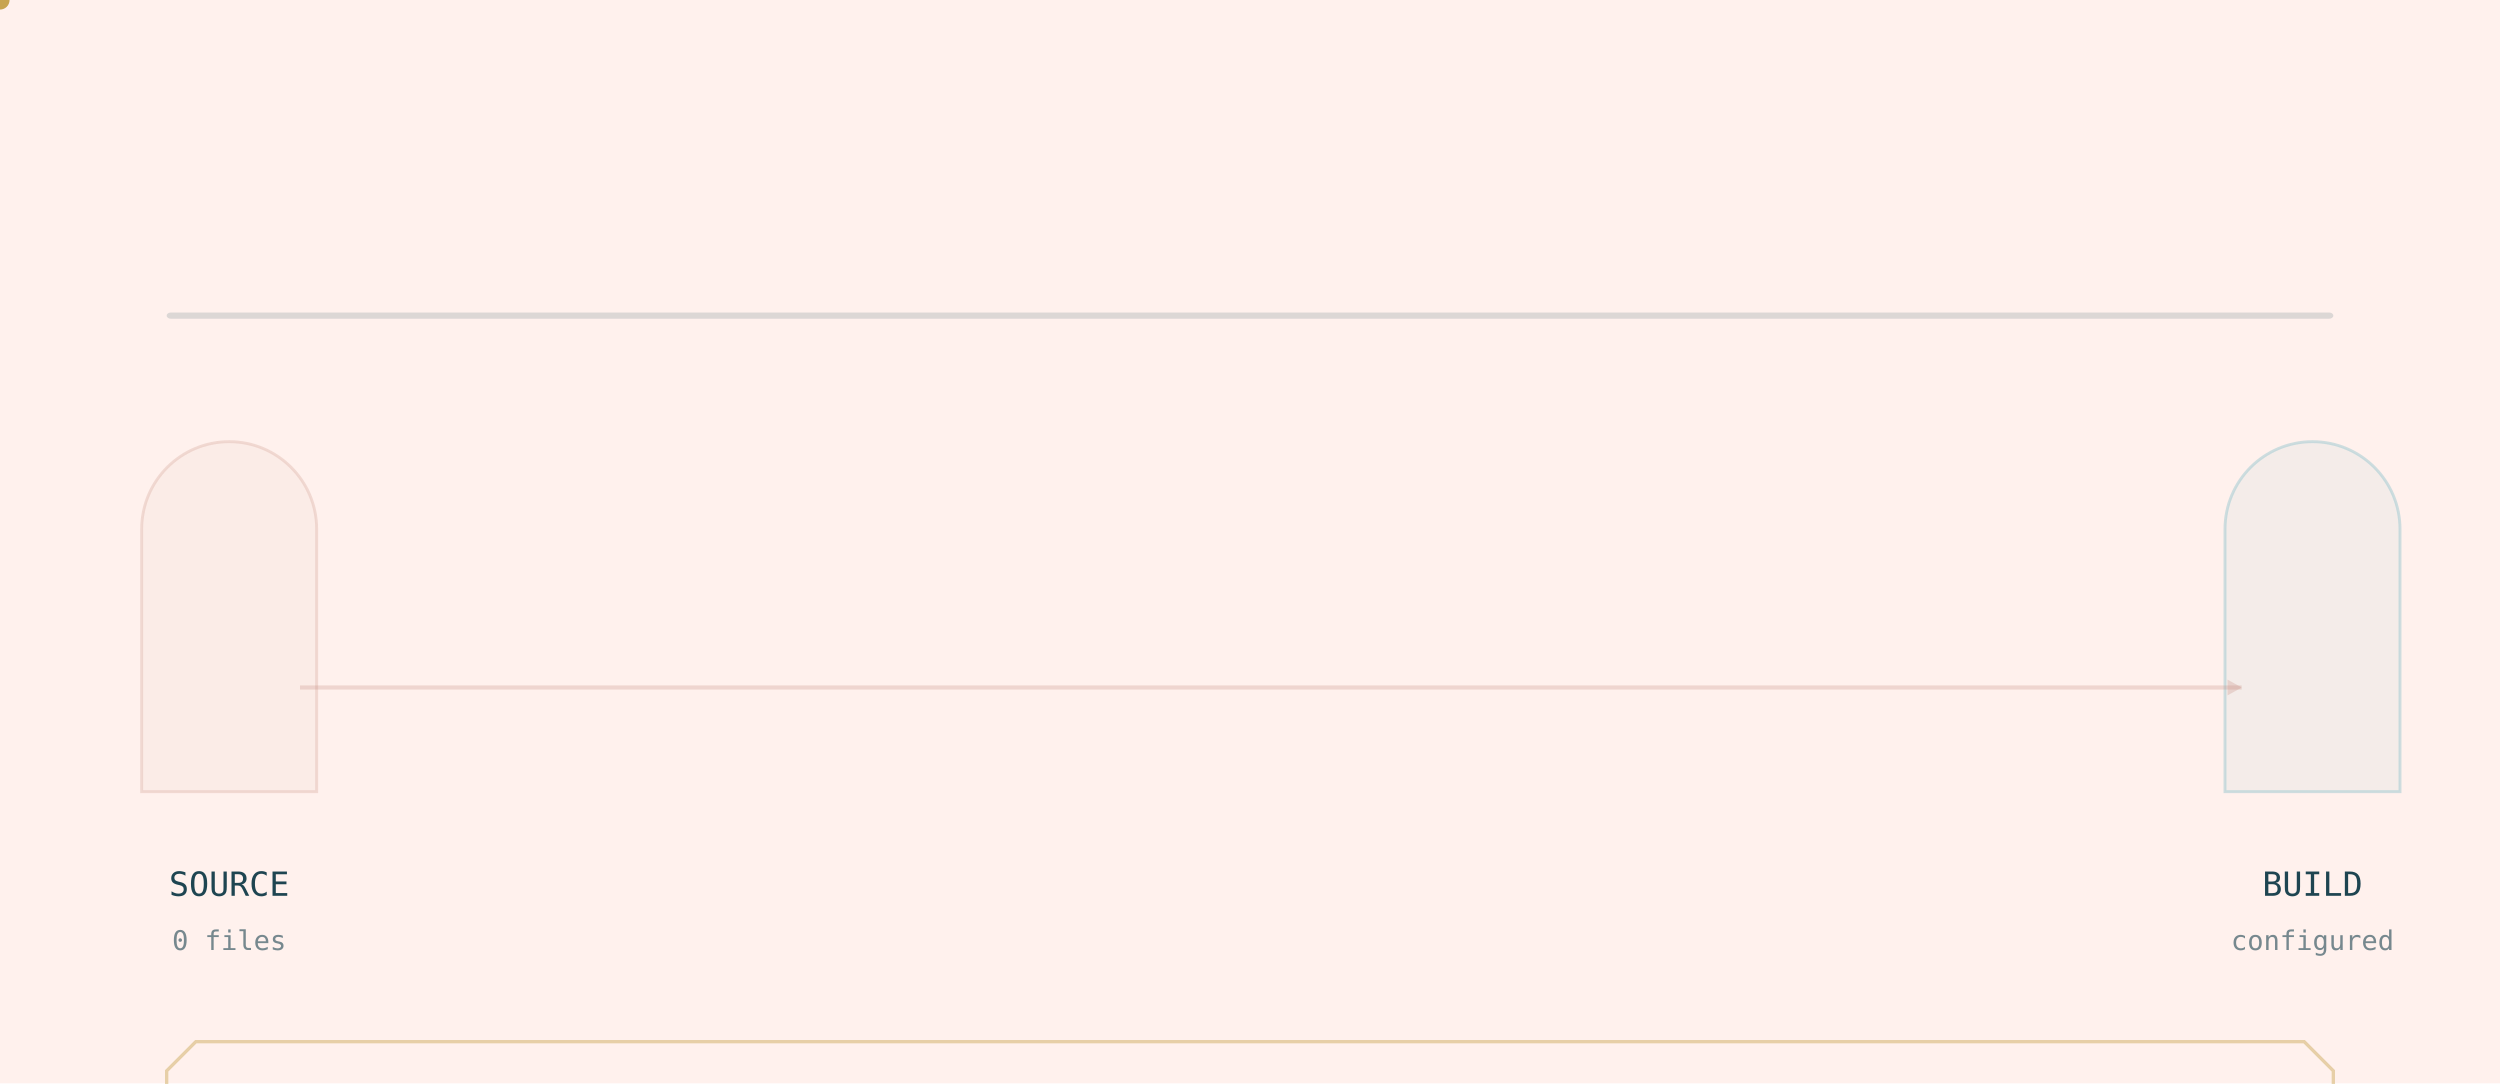
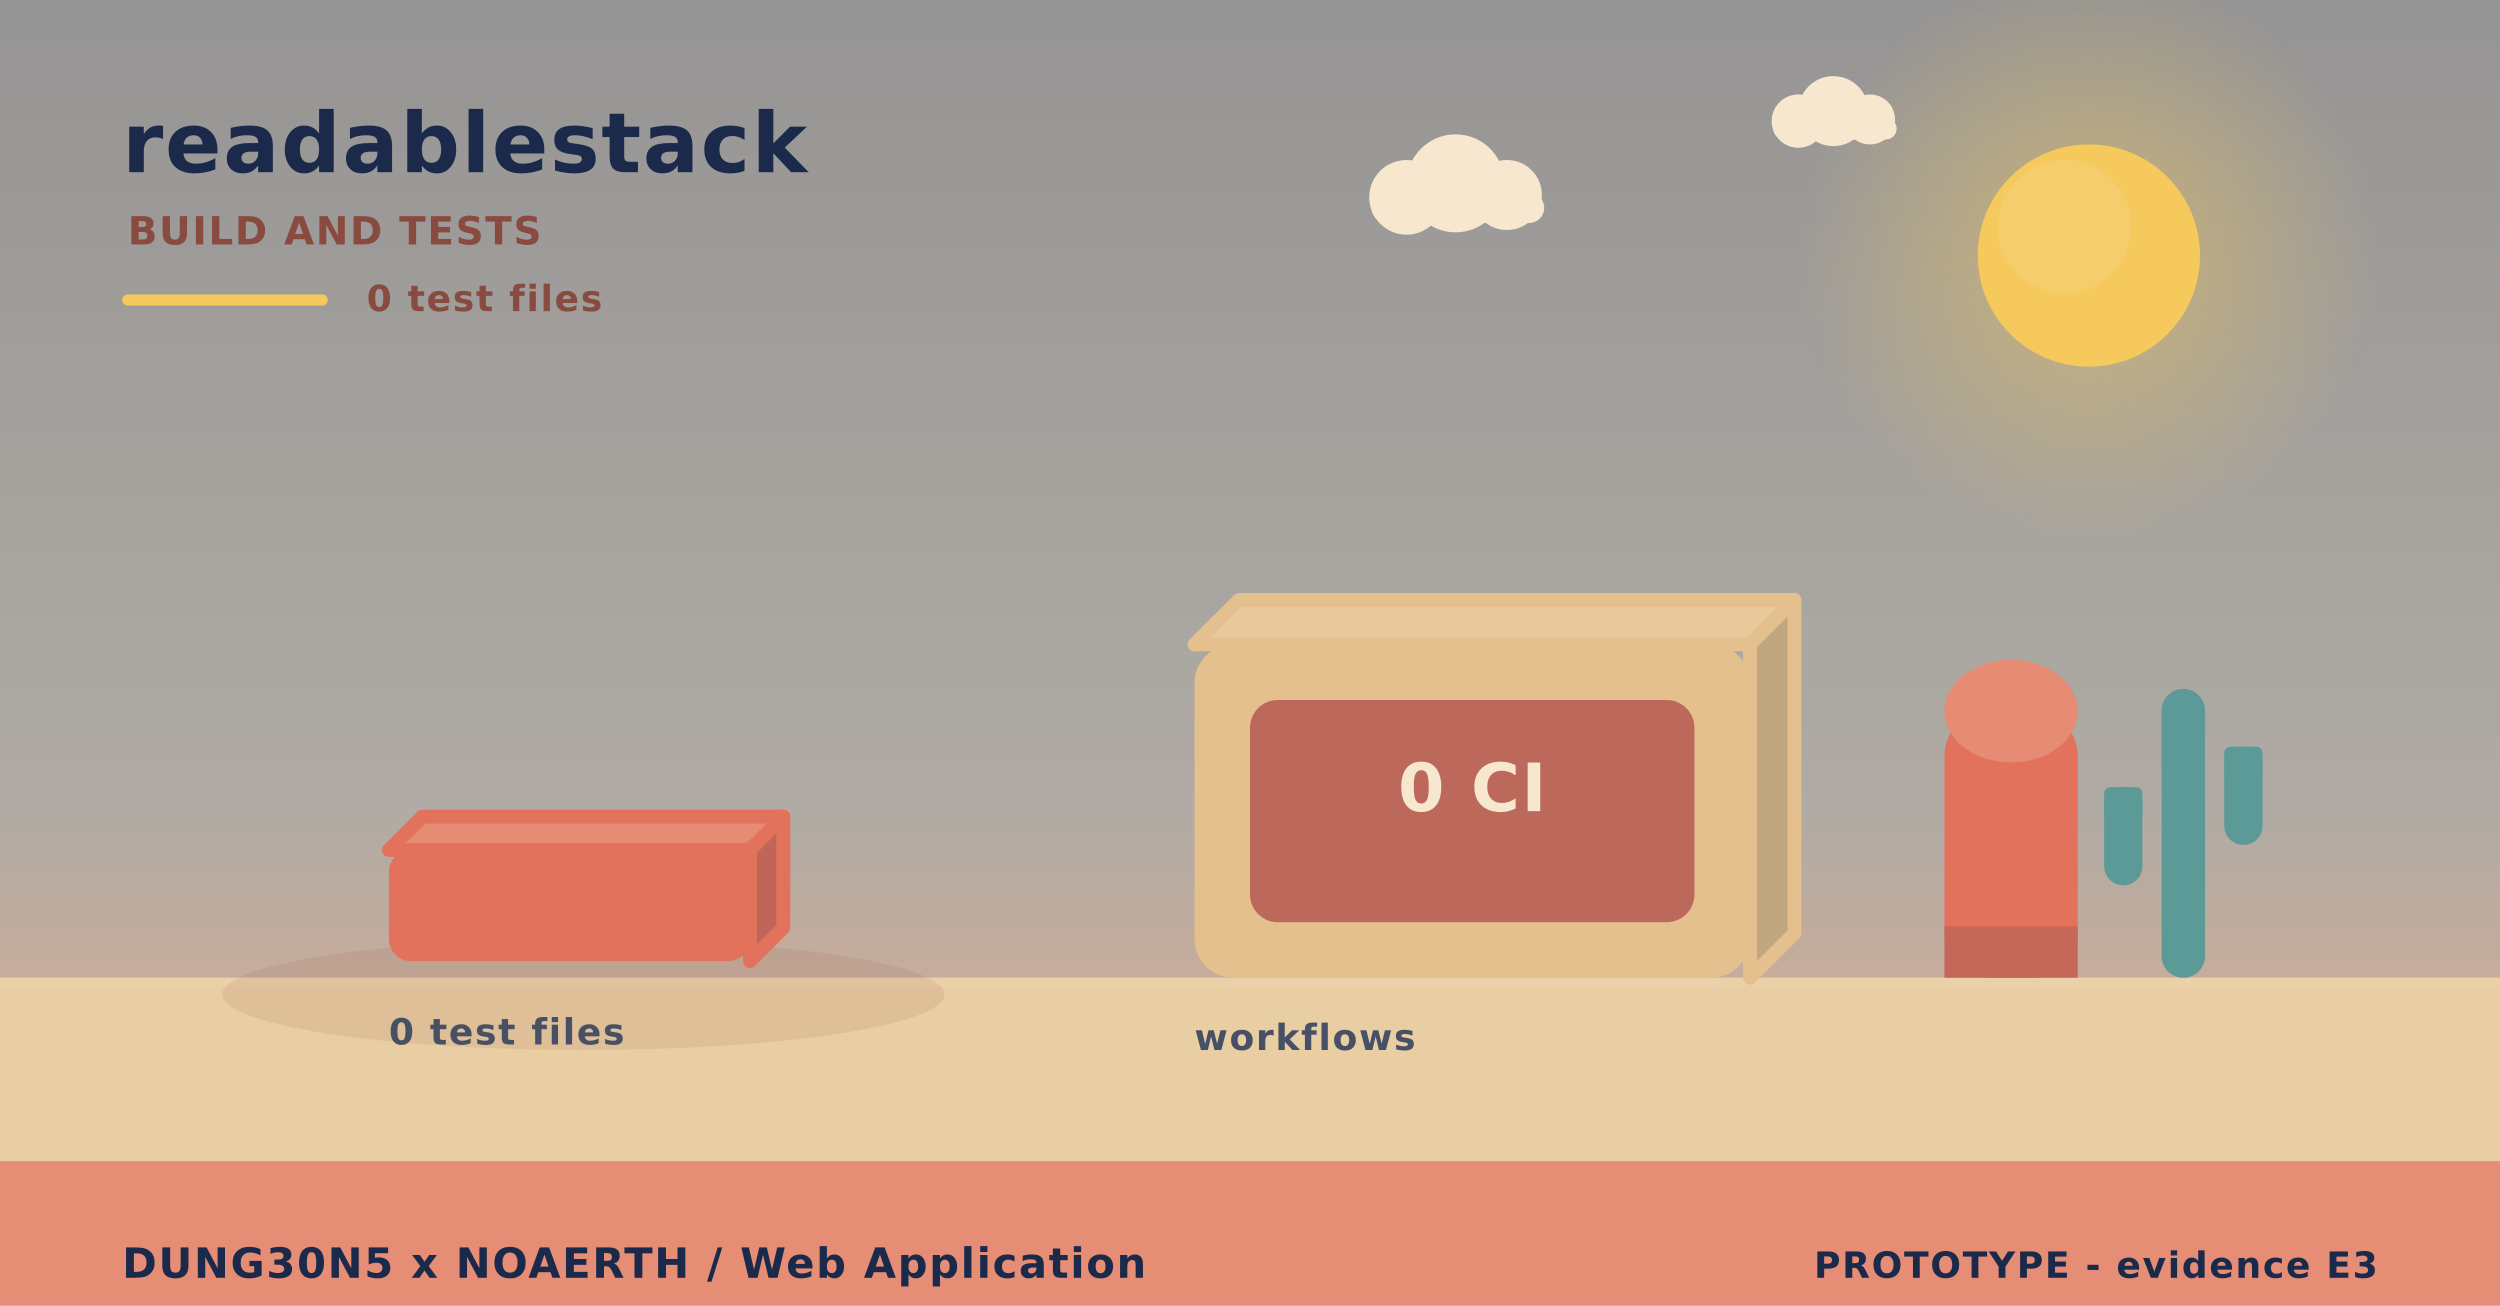
- <svg xmlns="http://www.w3.org/2000/svg" viewBox="0 0 1200 520" width="1200" height="520" role="img" aria-label="readablestack build evidence">
-   <rect width="1200" height="520" fill="#fff1ed" />
-   <defs>
-     <linearGradient id="gb" x1="0" y1="0" x2="1" y2="1">
-       <stop offset="0%" stop-color="#c78c7e" />
-       <stop offset="100%" stop-color="#389eb2" />
-     </linearGradient>
-   </defs>
-   <rect x="80.00" y="150.00" width="1040.00" height="3.00" rx="2.00" fill="rgba(6,50,65,0.140)" opacity="1.00" />
-   <path d="M68.00,380.00 L68.00,254.00 A42.00,42.00 0 0 1 152.00,254.00 L152.00,380.00 Z" fill="rgba(199,140,126,0.100)" opacity="0.55" stroke="rgba(199,140,126,0.450)" stroke-width="1.4" />
-   <polygon points="-192.26,189.00 -136.83,221.00 -136.83,157.00 -192.26,125.00" fill="#715a24" opacity="0.95" />
-   <polygon points="-247.68,221.00 -192.26,253.00 -192.26,189.00 -247.68,157.00" fill="#2c7b8b" opacity="0.95" />
-   <polygon points="-192.26,125.00 -136.83,157.00 -192.26,189.00 -247.68,157.00" fill="#c78c7e" opacity="0.95" />
-   <text x="110" y="430" font-family="ui-monospace,Menlo,monospace" font-size="16" fill="rgba(6,50,65,0.900)" text-anchor="middle">SOURCE</text>
-   <text x="110" y="456" font-family="ui-monospace,Menlo,monospace" font-size="13" fill="rgba(6,50,65,0.550)" text-anchor="middle">0 files</text>
-   <path d="M1068.00,380.00 L1068.00,254.00 A42.00,42.00 0 0 1 1152.00,254.00 L1152.00,380.00 Z" fill="rgba(56,158,178,0.100)" opacity="0.55" stroke="rgba(56,158,178,0.450)" stroke-width="1.4" />
-   <polygon points="673.77,689.00 729.19,721.00 729.19,657.00 673.77,625.00" fill="#715a24" opacity="0.95" />
-   <polygon points="618.34,721.00 673.77,753.00 673.77,689.00 618.34,657.00" fill="#2c7b8b" opacity="0.95" />
-   <polygon points="673.77,625.00 729.19,657.00 673.77,689.00 618.34,657.00" fill="#389eb2" opacity="0.95" />
-   <text x="1110" y="430" font-family="ui-monospace,Menlo,monospace" font-size="16" fill="rgba(6,50,65,0.900)" text-anchor="middle">BUILD</text>
-   <text x="1110" y="456" font-family="ui-monospace,Menlo,monospace" font-size="13" fill="rgba(6,50,65,0.550)" text-anchor="middle">configured</text>
-   <line x1="144.00" y1="330.00" x2="1076.00" y2="330.00" stroke="rgba(199,140,126,0.500)" stroke-width="2.00" opacity="0.55" />
-   <polygon points="1076.00,330.00 1069.20,326.20 1069.20,333.80" fill="rgba(199,140,126,0.500)" opacity="0.55" />
-   <g opacity="0.9">
-     <circle cx="0.00" cy="0.00" r="4.60" fill="#c29b3e" opacity="1.00" />
-     <animateTransform attributeName="transform" type="translate" values="144.00,330.00 1076.00,330.00" dur="3.933s" begin="0.0s" repeatCount="indefinite" />
-     <animateTransform attributeName="transform" type="translate" values="1076.00,330.00 144.00,330.00" dur="3.933s" begin="1.967s" repeatCount="indefinite" />
+ <svg xmlns="http://www.w3.org/2000/svg" width="900" height="470" viewBox="0 0 900 470" role="img" aria-label="readablestack - how it is verified">
+   <linearGradient id="skyb" x1="0" y1="0" x2="0" y2="1">
+     <stop offset="0" stop-color="#959494" />
+     <stop offset="0.62" stop-color="#b0aba4" />
+     <stop offset="1" stop-color="#f3ad8a" />
+   </linearGradient>
+   <rect width="900" height="470" fill="url(#skyb)" />
+   <radialGradient id="sunb">
+     <stop offset="0.35" stop-color="#f5c95c" stop-opacity="0.34" />
+     <stop offset="1" stop-color="#f5c95c" stop-opacity="0" />
+   </radialGradient>
+   <circle cx="752" cy="92" r="104" fill="url(#sunb)" />
+   <circle cx="752" cy="92" r="40" fill="#f5c95c" />
+   <circle cx="743.2" cy="81.6" r="24" fill="#f5d27e" opacity="0.5" />
+   <g>
+     <circle cx="524" cy="66" r="17.64" fill="#f6e7ce" />
+     <circle cx="506.36" cy="71.04" r="13.44" fill="#f6e7ce" />
+     <circle cx="542.48" cy="70.2" r="12.6" fill="#f6e7ce" />
+     <rect x="493.76" y="69.36" width="62.16" height="10.92" rx="5.46" fill="#f6e7ce" />
+     <animateTransform attributeName="transform" type="translate" values="0 0;24 0;0 0" dur="36s" begin="0s" repeatCount="indefinite" />
  </g>
-   <path d="M94.00,500.00 H1106.00 L1120.00,514.00 V546.00 L1106.00,560.00 H94.00 L80.00,546.00 V514.00 Z" fill="none" stroke="rgba(194,155,62,0.500)" stroke-width="1.60" opacity="0.80" />
-   <text x="600" y="536" font-family="ui-monospace,Menlo,monospace" font-size="16" fill="rgba(194,155,62,0.950)" text-anchor="middle">no test suite present in this repository — shown as measured, not implied</text>
+   <g>
+     <circle cx="660" cy="40" r="12.6" fill="#f6e7ce" />
+     <circle cx="647.4" cy="43.6" r="9.6" fill="#f6e7ce" />
+     <circle cx="673.2" cy="43" r="9" fill="#f6e7ce" />
+     <rect x="638.4" y="42.4" width="44.4" height="7.8" rx="3.9" fill="#f6e7ce" />
+     <animateTransform attributeName="transform" type="translate" values="0 0;-18 0;0 0" dur="46s" begin="3s" repeatCount="indefinite" />
+   </g>
+   <rect x="0" y="352" width="900" height="118" fill="#e9cda3" />
+   <rect x="0" y="352" width="900" height="3" fill="#ebd1a9" />
+   <text x="44" y="62" font-family="Verdana,DejaVu Sans,sans-serif" font-size="30" font-weight="700" letter-spacing="0.6" fill="#1b2a4a" text-anchor="start">readablestack</text>
+   <text x="46" y="88" font-family="Verdana,DejaVu Sans,sans-serif" font-size="14" font-weight="700" letter-spacing="0.6" fill="#894b3f" text-anchor="start">BUILD AND TESTS</text>
+   <rect x="44" y="106" width="74" height="4" rx="2" fill="#f5c95c" />
+   <text x="132" y="112" font-family="Verdana,DejaVu Sans,sans-serif" font-size="13" font-weight="700" letter-spacing="0.6" fill="#894b3f" text-anchor="start">0 test files</text>
+   <ellipse cx="210" cy="358" rx="130" ry="20" fill="rgba(138,90,68,0.11)" />
+   <g>
+     <path d="M140,306 L270,306 L282,294 L152,294 Z" fill="#e68c74" stroke="#e2725b" stroke-width="5" stroke-linejoin="round" />
+     <path d="M270,306 L282,294 L282,334 L270,346 Z" fill="#c06658" stroke="#e2725b" stroke-width="5" stroke-linejoin="round" />
+     <rect x="140" y="306" width="130" height="40" rx="8" fill="#e2725b" />
+     <animateTransform attributeName="transform" type="translate" values="0 10;0 0" dur="0.8s" begin="0.5s" fill="freeze" />
+   </g>
+   <text x="140" y="376" font-family="Verdana,DejaVu Sans,sans-serif" font-size="13" font-weight="700" letter-spacing="0.6" fill="#475064" text-anchor="start">0 test files</text>
+   <path d="M430,232 L630,232 L646,216 L446,216 Z" fill="#e7c99b" stroke="#e3c08d" stroke-width="5" stroke-linejoin="round" />
+   <path d="M630,232 L646,216 L646,336 L630,352 Z" fill="#c1a682" stroke="#e3c08d" stroke-width="5" stroke-linejoin="round" />
+   <rect x="430" y="232" width="200" height="120" rx="14" fill="#e3c08d" />
+   <rect x="450" y="252" width="160" height="80" rx="10" fill="#ba6458" opacity="0.94" />
+   <text x="530" y="292" font-family="Verdana,DejaVu Sans,sans-serif" font-size="24" font-weight="700" letter-spacing="0.6" fill="#f6e7ce" text-anchor="middle">0 CI</text>
+   <text x="430" y="378" font-family="Verdana,DejaVu Sans,sans-serif" font-size="13" font-weight="700" letter-spacing="0.6" fill="#475064" text-anchor="start">workflows</text>
+   <rect x="700" y="256" width="48" height="96" rx="16" fill="#e2725b" />
+   <ellipse cx="724" cy="256" rx="24" ry="18.46" fill="#e68c74" />
+   <rect x="700" y="333.54" width="48" height="18.46" fill="#c66859" />
+   <rect x="778.18" y="248" width="15.64" height="104" rx="7.82" fill="#5b9a97" />
+   <rect x="757.48" y="283.36" width="13.8" height="35.36" rx="6.9" fill="#5b9a97" />
+   <rect x="757.48" y="283.36" width="13.8" height="10.4" rx="2.3" fill="#5b9a97" />
+   <rect x="800.72" y="268.8" width="13.8" height="35.36" rx="6.9" fill="#5b9a97" />
+   <rect x="800.72" y="268.8" width="13.8" height="10.4" rx="2.3" fill="#5b9a97" />
+   <rect x="0" y="418" width="900" height="52" rx="0" fill="#e68972" opacity="0.94" />
+   <text x="44" y="460" font-family="Verdana,DejaVu Sans,sans-serif" font-size="15" font-weight="700" letter-spacing="0.6" fill="#1b2a4a" text-anchor="start">DUNG30N5 x NOAERTH  /  Web Application</text>
+   <text x="856" y="460" font-family="Verdana,DejaVu Sans,sans-serif" font-size="13" font-weight="700" letter-spacing="0.6" fill="#1b2a4a" text-anchor="end">PROTOTYPE  -  evidence E3</text>
</svg>
